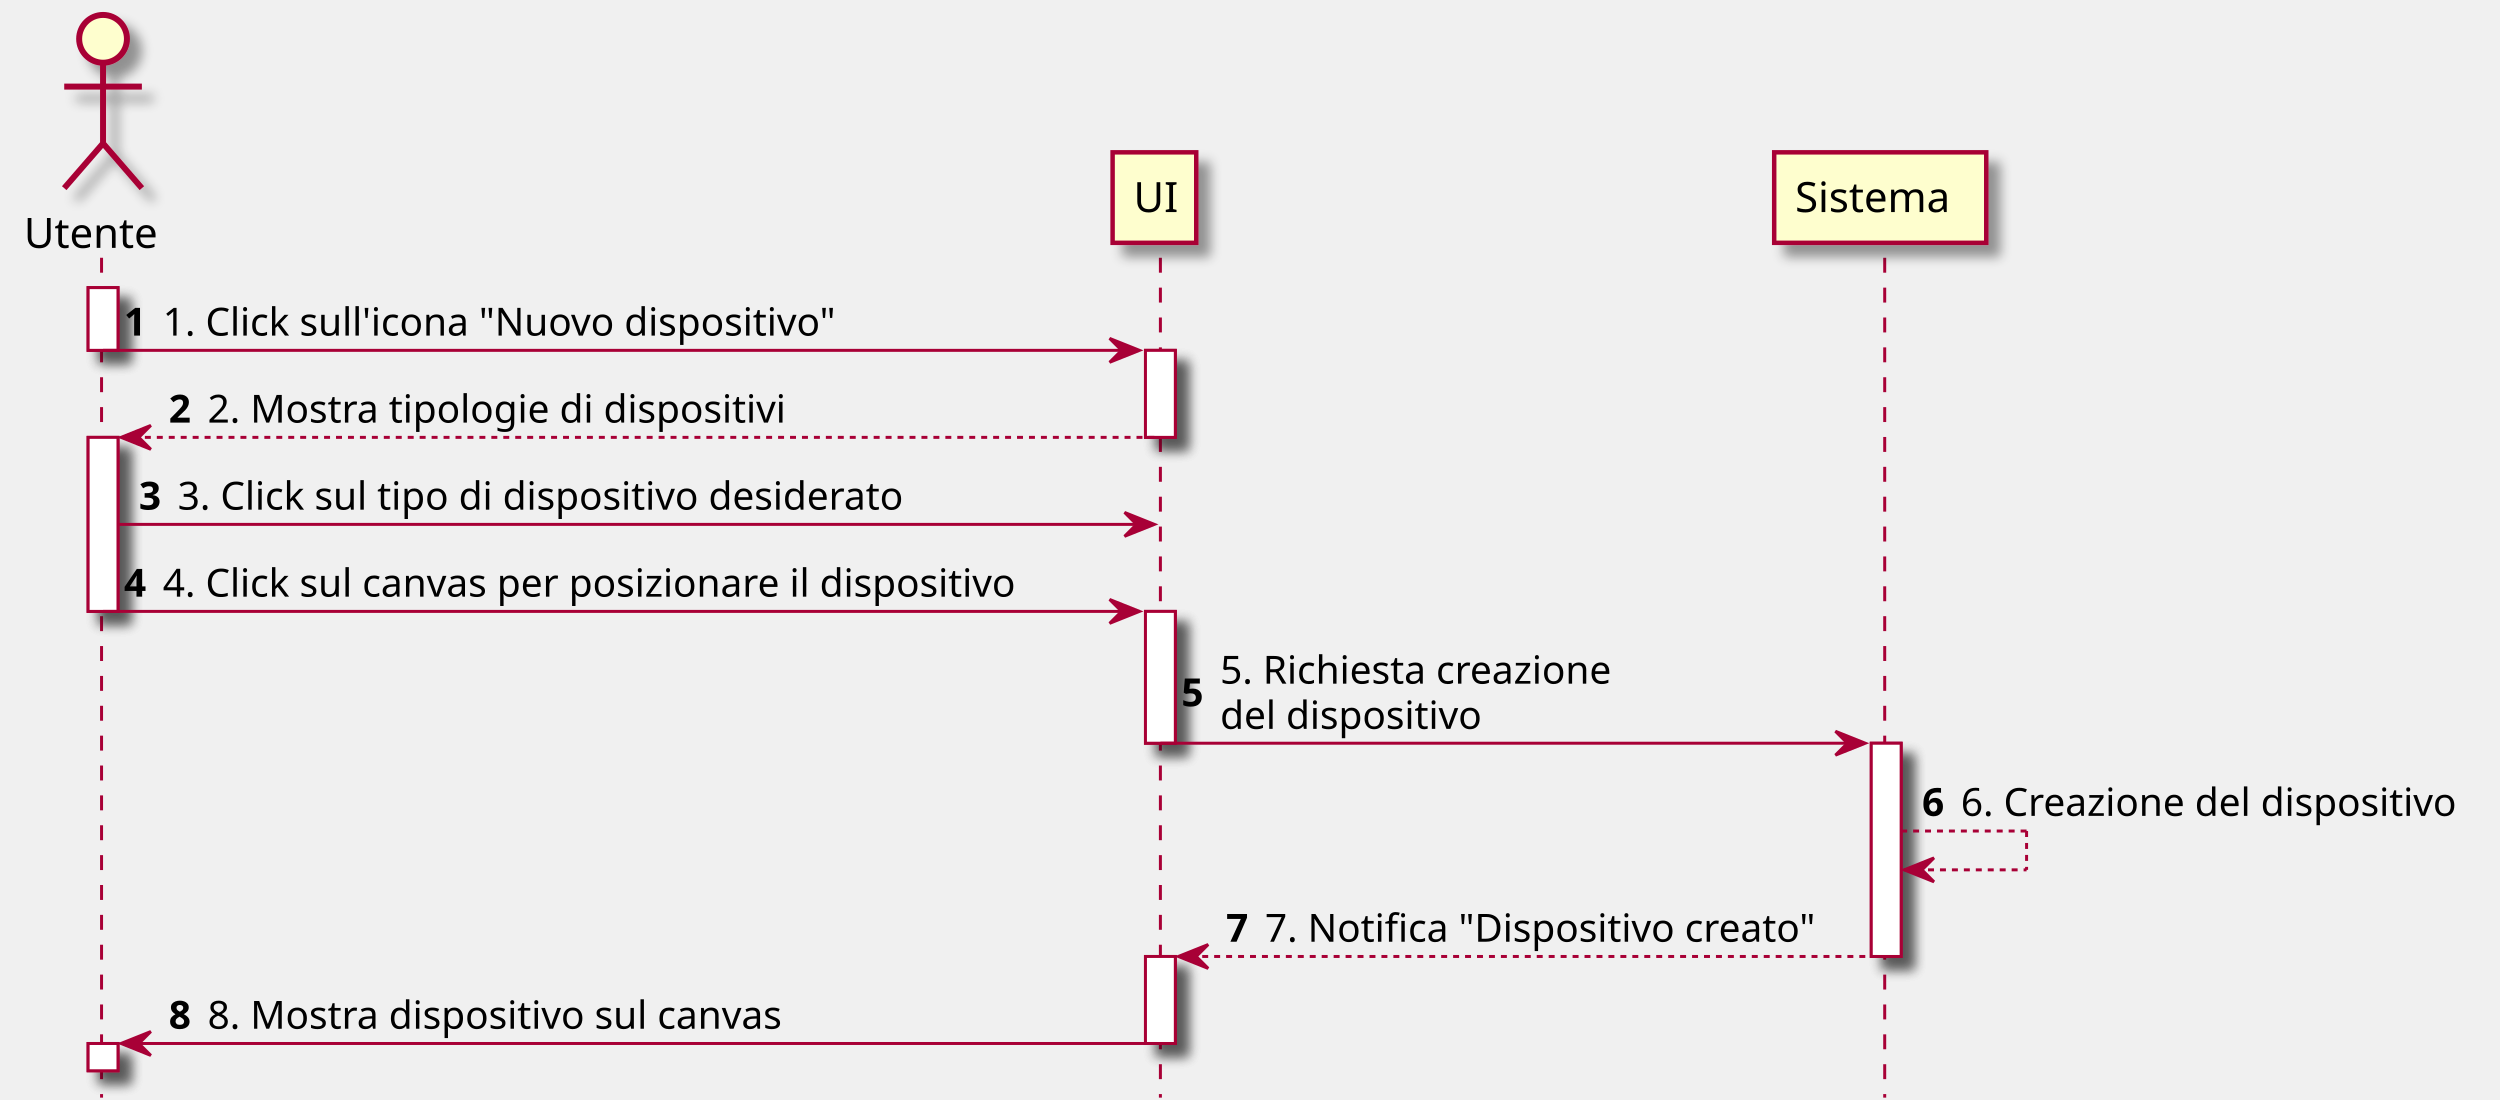
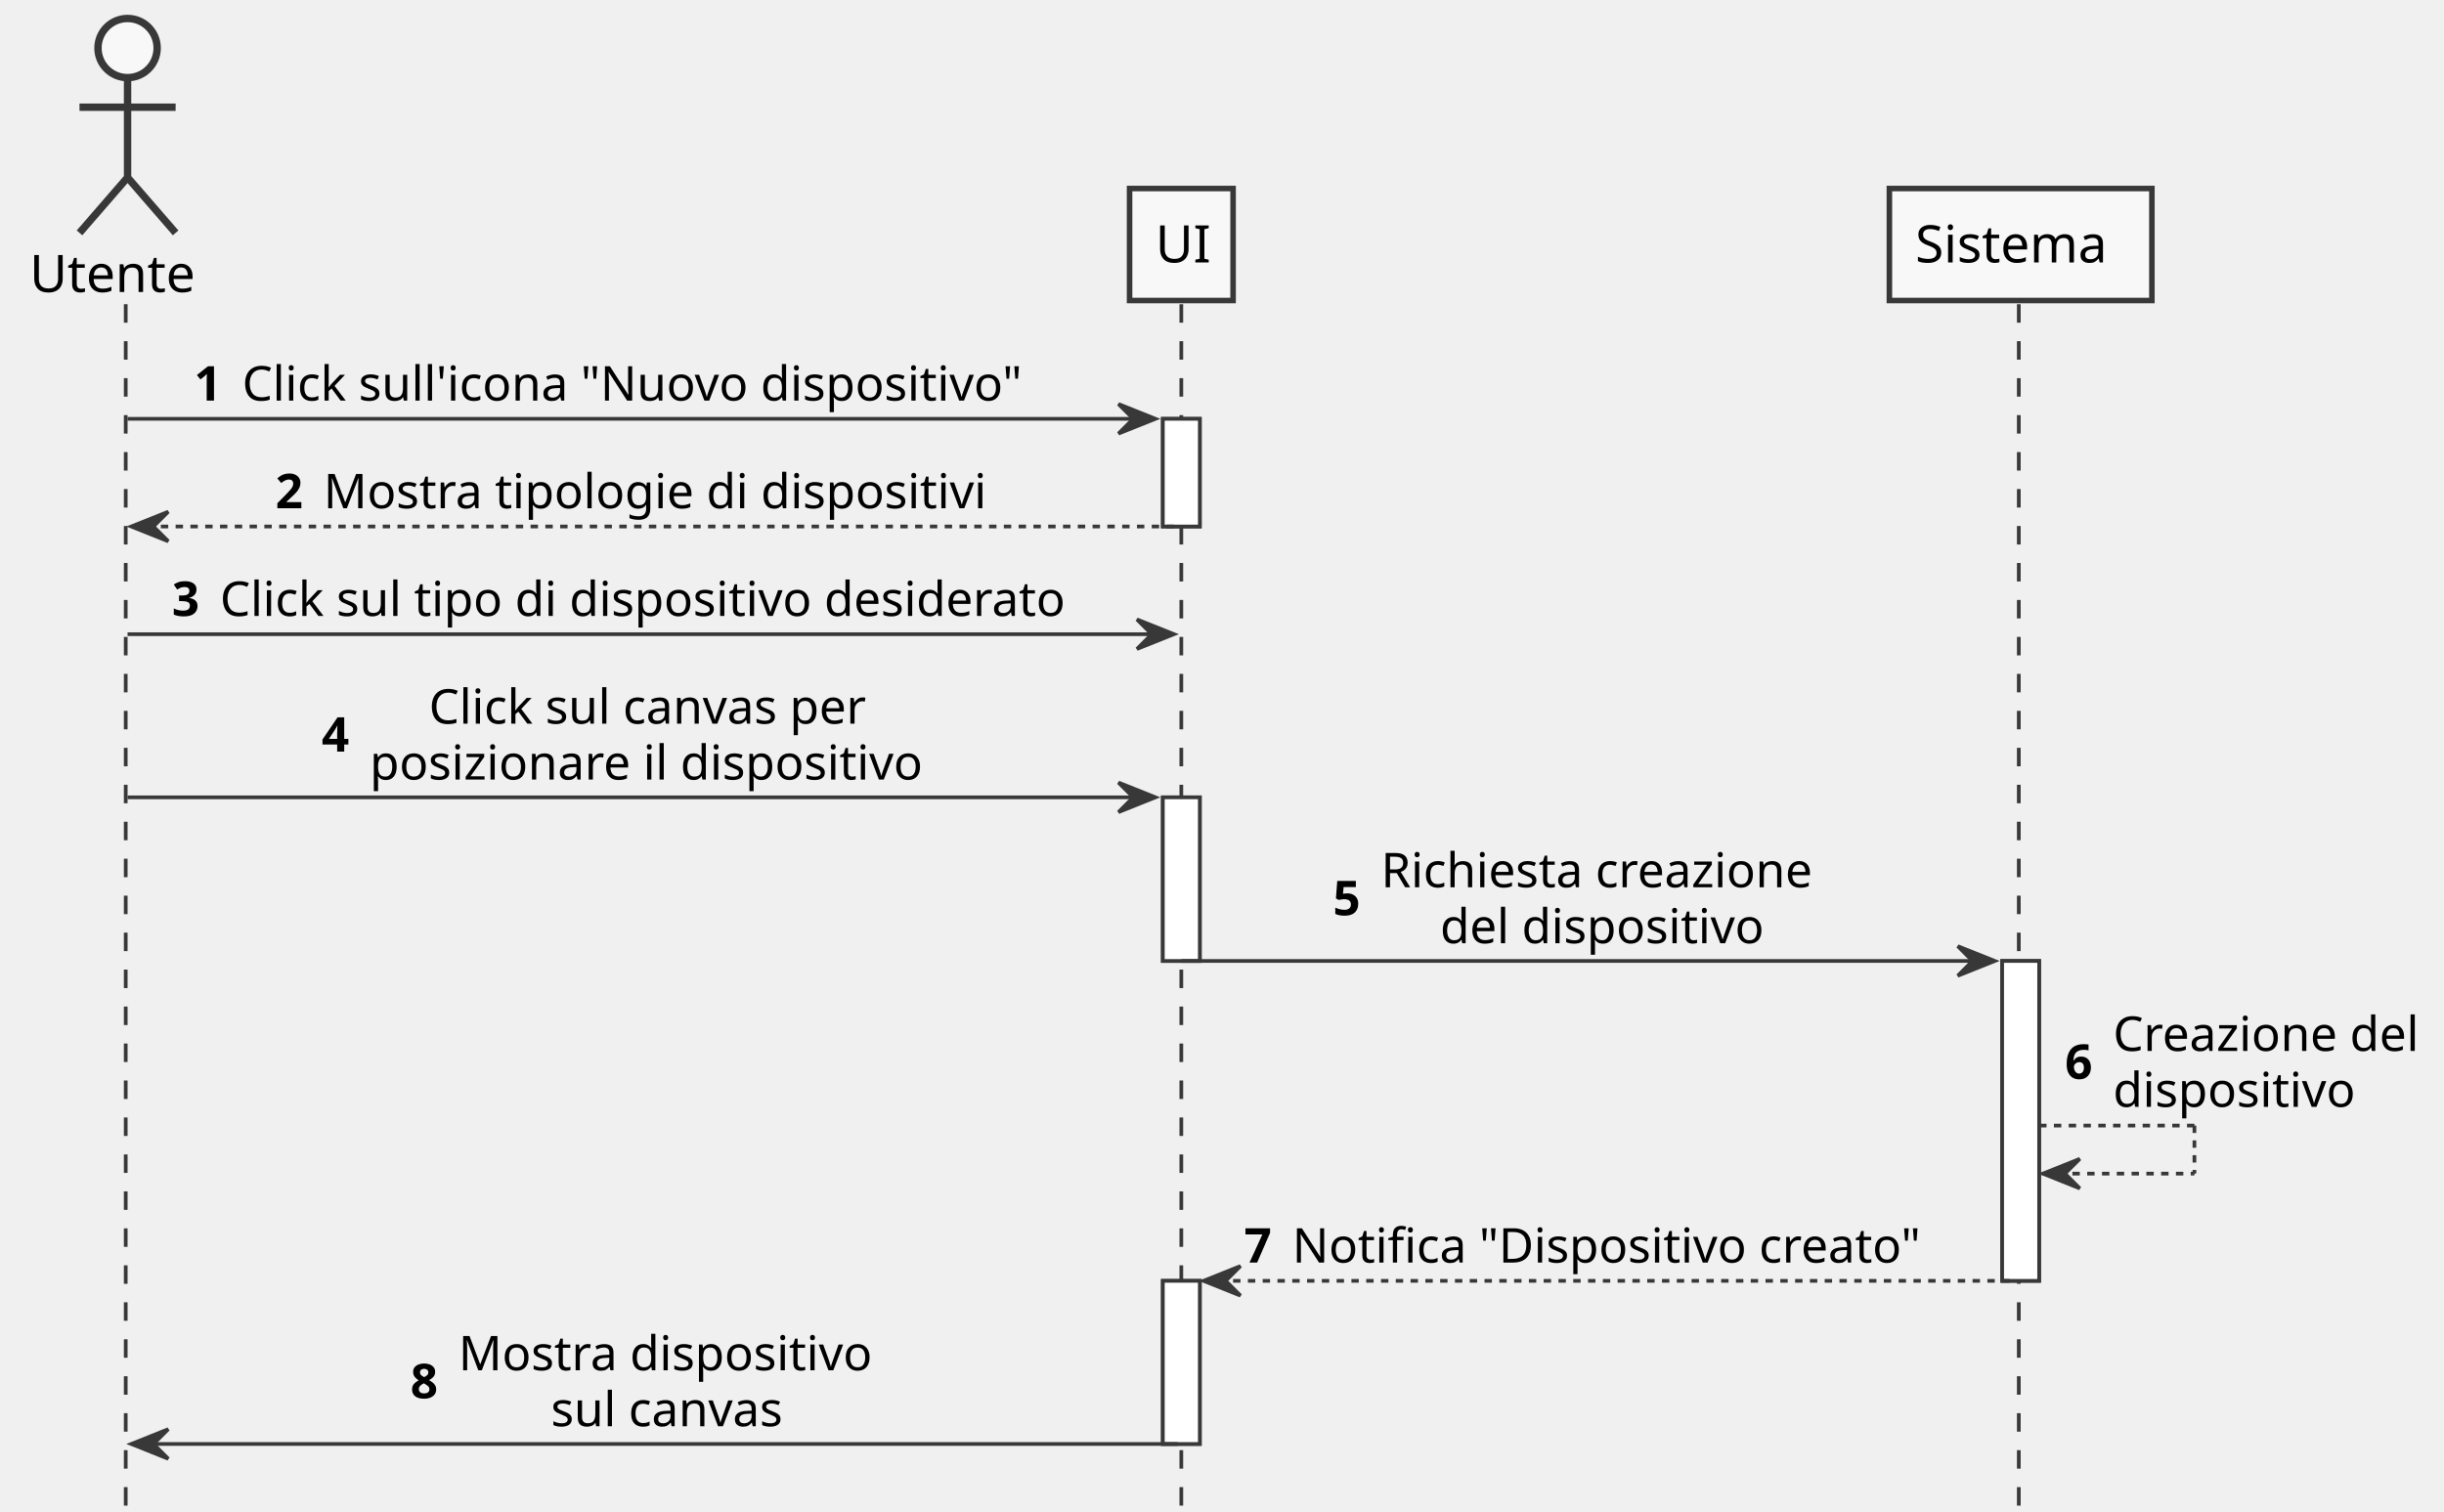
- <svg xmlns="http://www.w3.org/2000/svg" contentScriptType="application/ecmascript" contentStyleType="text/css" height="368px" preserveAspectRatio="none" style="width:837px;height:368px;" version="1.1" viewBox="0 0 837 368" width="837px" zoomAndPan="magnify">
-   <defs>
-     <filter height="300%" id="fne6ctu" width="300%" x="-1" y="-1">
-       <feGaussianBlur result="blurOut" stdDeviation="2.0" />
-       <feColorMatrix in="blurOut" result="blurOut2" type="matrix" values="0 0 0 0 0 0 0 0 0 0 0 0 0 0 0 0 0 0 .4 0" />
-       <feOffset dx="4.0" dy="4.0" in="blurOut2" result="blurOut3" />
-       <feBlend in="SourceGraphic" in2="blurOut3" mode="normal" />
-     </filter>
-   </defs>
+ <svg xmlns="http://www.w3.org/2000/svg" contentScriptType="application/ecmascript" contentStyleType="text/css" height="409px" preserveAspectRatio="none" style="width:661px;height:409px;" version="1.1" viewBox="0 0 661 409" width="661px" zoomAndPan="magnify">
+   <defs />
  <g>
-     <rect fill="#FFFFFF" filter="url(#fne6ctu)" height="21" style="stroke: #A80036; stroke-width: 1.0;" width="10" x="29.5" y="96.297" />
-     <rect fill="#FFFFFF" filter="url(#fne6ctu)" height="58.266" style="stroke: #A80036; stroke-width: 1.0;" width="10" x="29.5" y="146.43" />
-     <rect fill="#FFFFFF" filter="url(#fne6ctu)" height="9.133" style="stroke: #A80036; stroke-width: 1.0;" width="10" x="29.5" y="349.359" />
-     <rect fill="#FFFFFF" filter="url(#fne6ctu)" height="29.133" style="stroke: #A80036; stroke-width: 1.0;" width="10" x="383.5" y="117.297" />
-     <rect fill="#FFFFFF" filter="url(#fne6ctu)" height="44.133" style="stroke: #A80036; stroke-width: 1.0;" width="10" x="383.5" y="204.695" />
-     <rect fill="#FFFFFF" filter="url(#fne6ctu)" height="29.133" style="stroke: #A80036; stroke-width: 1.0;" width="10" x="383.5" y="320.227" />
-     <rect fill="#FFFFFF" filter="url(#fne6ctu)" height="71.398" style="stroke: #A80036; stroke-width: 1.0;" width="10" x="626.5" y="248.828" />
-     <line style="stroke: #A80036; stroke-width: 1.0; stroke-dasharray: 5.0,5.0;" x1="34" x2="34" y1="86.297" y2="367.492" />
-     <line style="stroke: #A80036; stroke-width: 1.0; stroke-dasharray: 5.0,5.0;" x1="388.5" x2="388.5" y1="86.297" y2="367.492" />
-     <line style="stroke: #A80036; stroke-width: 1.0; stroke-dasharray: 5.0,5.0;" x1="631" x2="631" y1="86.297" y2="367.492" />
-     <text fill="#000000" font-family="sans-serif" font-size="14" lengthAdjust="spacingAndGlyphs" textLength="47" x="8" y="82.995">Utente</text>
-     <ellipse cx="34.5" cy="13" fill="#FEFECE" filter="url(#fne6ctu)" rx="8" ry="8" style="stroke: #A80036; stroke-width: 2.0;" />
-     <path d="M34.5,21 L34.5,48 M21.5,29 L47.5,29 M34.5,48 L21.5,63 M34.5,48 L47.5,63 " fill="#FEFECE" filter="url(#fne6ctu)" style="stroke: #A80036; stroke-width: 2.0;" />
-     <rect fill="#FEFECE" filter="url(#fne6ctu)" height="30.297" style="stroke: #A80036; stroke-width: 1.5;" width="28" x="372.5" y="51" />
-     <text fill="#000000" font-family="sans-serif" font-size="14" lengthAdjust="spacingAndGlyphs" textLength="14" x="379.5" y="70.995">UI</text>
-     <rect fill="#FEFECE" filter="url(#fne6ctu)" height="30.297" style="stroke: #A80036; stroke-width: 1.5;" width="71" x="594" y="51" />
-     <text fill="#000000" font-family="sans-serif" font-size="14" lengthAdjust="spacingAndGlyphs" textLength="57" x="601" y="70.995">Sistema</text>
-     <rect fill="#FFFFFF" filter="url(#fne6ctu)" height="21" style="stroke: #A80036; stroke-width: 1.0;" width="10" x="29.5" y="96.297" />
-     <rect fill="#FFFFFF" filter="url(#fne6ctu)" height="58.266" style="stroke: #A80036; stroke-width: 1.0;" width="10" x="29.5" y="146.43" />
-     <rect fill="#FFFFFF" filter="url(#fne6ctu)" height="9.133" style="stroke: #A80036; stroke-width: 1.0;" width="10" x="29.5" y="349.359" />
-     <rect fill="#FFFFFF" filter="url(#fne6ctu)" height="29.133" style="stroke: #A80036; stroke-width: 1.0;" width="10" x="383.5" y="117.297" />
-     <rect fill="#FFFFFF" filter="url(#fne6ctu)" height="44.133" style="stroke: #A80036; stroke-width: 1.0;" width="10" x="383.5" y="204.695" />
-     <rect fill="#FFFFFF" filter="url(#fne6ctu)" height="29.133" style="stroke: #A80036; stroke-width: 1.0;" width="10" x="383.5" y="320.227" />
-     <rect fill="#FFFFFF" filter="url(#fne6ctu)" height="71.398" style="stroke: #A80036; stroke-width: 1.0;" width="10" x="626.5" y="248.828" />
-     <polygon fill="#A80036" points="371.5,113.297,381.5,117.297,371.5,121.297,375.5,117.297" style="stroke: #A80036; stroke-width: 1.0;" />
-     <line style="stroke: #A80036; stroke-width: 1.0;" x1="34.5" x2="377.5" y1="117.297" y2="117.297" />
-     <text fill="#000000" font-family="sans-serif" font-size="13" font-weight="bold" lengthAdjust="spacingAndGlyphs" textLength="9" x="41.5" y="112.364">1</text>
-     <text fill="#000000" font-family="sans-serif" font-size="13" lengthAdjust="spacingAndGlyphs" textLength="247" x="54.5" y="112.364">1. Click sull'icona "Nuovo dispositivo"</text>
-     <polygon fill="#A80036" points="50.5,142.43,40.5,146.43,50.5,150.43,46.5,146.43" style="stroke: #A80036; stroke-width: 1.0;" />
-     <line style="stroke: #A80036; stroke-width: 1.0; stroke-dasharray: 2.0,2.0;" x1="44.5" x2="387.5" y1="146.43" y2="146.43" />
-     <text fill="#000000" font-family="sans-serif" font-size="13" font-weight="bold" lengthAdjust="spacingAndGlyphs" textLength="9" x="56.5" y="141.497">2</text>
-     <text fill="#000000" font-family="sans-serif" font-size="13" lengthAdjust="spacingAndGlyphs" textLength="208" x="69.5" y="141.497">2. Mostra tipologie di dispositivi</text>
-     <polygon fill="#A80036" points="376.5,171.562,386.5,175.562,376.5,179.562,380.5,175.562" style="stroke: #A80036; stroke-width: 1.0;" />
-     <line style="stroke: #A80036; stroke-width: 1.0;" x1="39.5" x2="382.5" y1="175.562" y2="175.562" />
-     <text fill="#000000" font-family="sans-serif" font-size="13" font-weight="bold" lengthAdjust="spacingAndGlyphs" textLength="9" x="46.5" y="170.629">3</text>
-     <text fill="#000000" font-family="sans-serif" font-size="13" lengthAdjust="spacingAndGlyphs" textLength="264" x="59.5" y="170.629">3. Click sul tipo di dispositivo desiderato</text>
-     <polygon fill="#A80036" points="371.5,200.695,381.5,204.695,371.5,208.695,375.5,204.695" style="stroke: #A80036; stroke-width: 1.0;" />
-     <line style="stroke: #A80036; stroke-width: 1.0;" x1="34.5" x2="377.5" y1="204.695" y2="204.695" />
-     <text fill="#000000" font-family="sans-serif" font-size="13" font-weight="bold" lengthAdjust="spacingAndGlyphs" textLength="9" x="41.5" y="199.762">4</text>
-     <text fill="#000000" font-family="sans-serif" font-size="13" lengthAdjust="spacingAndGlyphs" textLength="312" x="54.5" y="199.762">4. Click sul canvas per posizionare il dispositivo</text>
-     <polygon fill="#A80036" points="614.5,244.828,624.5,248.828,614.5,252.828,618.5,248.828" style="stroke: #A80036; stroke-width: 1.0;" />
-     <line style="stroke: #A80036; stroke-width: 1.0;" x1="388.5" x2="620.5" y1="248.828" y2="248.828" />
-     <text fill="#000000" font-family="sans-serif" font-size="13" font-weight="bold" lengthAdjust="spacingAndGlyphs" textLength="9" x="395.5" y="236.461">5</text>
-     <text fill="#000000" font-family="sans-serif" font-size="13" lengthAdjust="spacingAndGlyphs" textLength="143" x="408.5" y="228.895">5. Richiesta creazione</text>
-     <text fill="#000000" font-family="sans-serif" font-size="13" lengthAdjust="spacingAndGlyphs" textLength="95" x="408.5" y="244.028">del dispositivo</text>
-     <line style="stroke: #A80036; stroke-width: 1.0; stroke-dasharray: 2.0,2.0;" x1="636.5" x2="678.5" y1="278.227" y2="278.227" />
-     <line style="stroke: #A80036; stroke-width: 1.0; stroke-dasharray: 2.0,2.0;" x1="678.5" x2="678.5" y1="278.227" y2="291.227" />
-     <line style="stroke: #A80036; stroke-width: 1.0; stroke-dasharray: 2.0,2.0;" x1="637.5" x2="678.5" y1="291.227" y2="291.227" />
-     <polygon fill="#A80036" points="647.5,287.227,637.5,291.227,647.5,295.227,643.5,291.227" style="stroke: #A80036; stroke-width: 1.0;" />
-     <text fill="#000000" font-family="sans-serif" font-size="13" font-weight="bold" lengthAdjust="spacingAndGlyphs" textLength="9" x="643.5" y="273.161">6</text>
-     <text fill="#000000" font-family="sans-serif" font-size="13" lengthAdjust="spacingAndGlyphs" textLength="180" x="656.5" y="273.161">6. Creazione del dispositivo</text>
-     <polygon fill="#A80036" points="404.5,316.227,394.5,320.227,404.5,324.227,400.5,320.227" style="stroke: #A80036; stroke-width: 1.0;" />
-     <line style="stroke: #A80036; stroke-width: 1.0; stroke-dasharray: 2.0,2.0;" x1="398.5" x2="630.5" y1="320.227" y2="320.227" />
-     <text fill="#000000" font-family="sans-serif" font-size="13" font-weight="bold" lengthAdjust="spacingAndGlyphs" textLength="9" x="410.5" y="315.293">7</text>
-     <text fill="#000000" font-family="sans-serif" font-size="13" lengthAdjust="spacingAndGlyphs" textLength="201" x="423.5" y="315.293">7. Notifica "Dispositivo creato"</text>
-     <polygon fill="#A80036" points="50.5,345.359,40.5,349.359,50.5,353.359,46.5,349.359" style="stroke: #A80036; stroke-width: 1.0;" />
-     <line style="stroke: #A80036; stroke-width: 1.0;" x1="44.5" x2="387.5" y1="349.359" y2="349.359" />
-     <text fill="#000000" font-family="sans-serif" font-size="13" font-weight="bold" lengthAdjust="spacingAndGlyphs" textLength="9" x="56.5" y="344.426">8</text>
-     <text fill="#000000" font-family="sans-serif" font-size="13" lengthAdjust="spacingAndGlyphs" textLength="208" x="69.5" y="344.426">8. Mostra dispositivo sul canvas</text>
+     <rect fill="#FFFFFF" height="29.133" style="stroke: #383838; stroke-width: 1.0;" width="10" x="314.5" y="113.297" />
+     <rect fill="#FFFFFF" height="44.266" style="stroke: #383838; stroke-width: 1.0;" width="10" x="314.5" y="215.695" />
+     <rect fill="#FFFFFF" height="44.133" style="stroke: #383838; stroke-width: 1.0;" width="10" x="314.5" y="346.492" />
+     <rect fill="#FFFFFF" height="86.531" style="stroke: #383838; stroke-width: 1.0;" width="10" x="541.5" y="259.961" />
+     <line style="stroke: #383838; stroke-width: 1.0; stroke-dasharray: 5.0,5.0;" x1="34" x2="34" y1="82.297" y2="408.891" />
+     <line style="stroke: #383838; stroke-width: 1.0; stroke-dasharray: 5.0,5.0;" x1="319.5" x2="319.5" y1="82.297" y2="408.891" />
+     <line style="stroke: #383838; stroke-width: 1.0; stroke-dasharray: 5.0,5.0;" x1="546" x2="546" y1="82.297" y2="408.891" />
+     <text fill="#000000" font-family="sans-serif" font-size="14" lengthAdjust="spacingAndGlyphs" textLength="47" x="8" y="78.995">Utente</text>
+     <ellipse cx="34.5" cy="13" fill="#F8F8F8" rx="8" ry="8" style="stroke: #383838; stroke-width: 2.0;" />
+     <path d="M34.5,21 L34.5,48 M21.5,29 L47.5,29 M34.5,48 L21.5,63 M34.5,48 L47.5,63 " fill="#F8F8F8" style="stroke: #383838; stroke-width: 2.0;" />
+     <rect fill="#F8F8F8" height="30.297" style="stroke: #383838; stroke-width: 1.5;" width="28" x="305.5" y="51" />
+     <text fill="#000000" font-family="sans-serif" font-size="14" lengthAdjust="spacingAndGlyphs" textLength="14" x="312.5" y="70.995">UI</text>
+     <rect fill="#F8F8F8" height="30.297" style="stroke: #383838; stroke-width: 1.5;" width="71" x="511" y="51" />
+     <text fill="#000000" font-family="sans-serif" font-size="14" lengthAdjust="spacingAndGlyphs" textLength="57" x="518" y="70.995">Sistema</text>
+     <rect fill="#FFFFFF" height="29.133" style="stroke: #383838; stroke-width: 1.0;" width="10" x="314.5" y="113.297" />
+     <rect fill="#FFFFFF" height="44.266" style="stroke: #383838; stroke-width: 1.0;" width="10" x="314.5" y="215.695" />
+     <rect fill="#FFFFFF" height="44.133" style="stroke: #383838; stroke-width: 1.0;" width="10" x="314.5" y="346.492" />
+     <rect fill="#FFFFFF" height="86.531" style="stroke: #383838; stroke-width: 1.0;" width="10" x="541.5" y="259.961" />
+     <polygon fill="#383838" points="302.5,109.297,312.5,113.297,302.5,117.297,306.5,113.297" style="stroke: #383838; stroke-width: 1.0;" />
+     <line style="stroke: #383838; stroke-width: 1.0;" x1="34.5" x2="308.5" y1="113.297" y2="113.297" />
+     <text fill="#000000" font-family="sans-serif" font-size="13" font-weight="bold" lengthAdjust="spacingAndGlyphs" textLength="9" x="52.5" y="108.364">1</text>
+     <text fill="#000000" font-family="sans-serif" font-size="13" lengthAdjust="spacingAndGlyphs" textLength="231" x="65.5" y="108.364">Click sull'icona "Nuovo dispositivo"</text>
+     <polygon fill="#383838" points="45.5,138.43,35.5,142.43,45.5,146.43,41.5,142.43" style="stroke: #383838; stroke-width: 1.0;" />
+     <line style="stroke: #383838; stroke-width: 1.0; stroke-dasharray: 2.0,2.0;" x1="39.5" x2="318.5" y1="142.43" y2="142.43" />
+     <text fill="#000000" font-family="sans-serif" font-size="13" font-weight="bold" lengthAdjust="spacingAndGlyphs" textLength="9" x="74.5" y="137.497">2</text>
+     <text fill="#000000" font-family="sans-serif" font-size="13" lengthAdjust="spacingAndGlyphs" textLength="192" x="87.5" y="137.497">Mostra tipologie di dispositivi</text>
+     <polygon fill="#383838" points="307.5,167.562,317.5,171.562,307.5,175.562,311.5,171.562" style="stroke: #383838; stroke-width: 1.0;" />
+     <line style="stroke: #383838; stroke-width: 1.0;" x1="34.5" x2="313.5" y1="171.562" y2="171.562" />
+     <text fill="#000000" font-family="sans-serif" font-size="13" font-weight="bold" lengthAdjust="spacingAndGlyphs" textLength="9" x="46.5" y="166.629">3</text>
+     <text fill="#000000" font-family="sans-serif" font-size="13" lengthAdjust="spacingAndGlyphs" textLength="248" x="59.5" y="166.629">Click sul tipo di dispositivo desiderato</text>
+     <polygon fill="#383838" points="302.5,211.695,312.5,215.695,302.5,219.695,306.5,215.695" style="stroke: #383838; stroke-width: 1.0;" />
+     <line style="stroke: #383838; stroke-width: 1.0;" x1="34.5" x2="308.5" y1="215.695" y2="215.695" />
+     <text fill="#000000" font-family="sans-serif" font-size="13" font-weight="bold" lengthAdjust="spacingAndGlyphs" textLength="9" x="87" y="203.329">4</text>
+     <text fill="#000000" font-family="sans-serif" font-size="13" lengthAdjust="spacingAndGlyphs" textLength="130" x="116" y="195.762">Click sul canvas per</text>
+     <text fill="#000000" font-family="sans-serif" font-size="13" lengthAdjust="spacingAndGlyphs" textLength="162" x="100" y="210.895">posizionare il dispositivo</text>
+     <polygon fill="#383838" points="529.5,255.961,539.5,259.961,529.5,263.961,533.5,259.961" style="stroke: #383838; stroke-width: 1.0;" />
+     <line style="stroke: #383838; stroke-width: 1.0;" x1="319.5" x2="535.5" y1="259.961" y2="259.961" />
+     <text fill="#000000" font-family="sans-serif" font-size="13" font-weight="bold" lengthAdjust="spacingAndGlyphs" textLength="9" x="360.5" y="247.594">5</text>
+     <text fill="#000000" font-family="sans-serif" font-size="13" lengthAdjust="spacingAndGlyphs" textLength="127" x="373.5" y="240.028">Richiesta creazione</text>
+     <text fill="#000000" font-family="sans-serif" font-size="13" lengthAdjust="spacingAndGlyphs" textLength="95" x="389.5" y="255.161">del dispositivo</text>
+     <line style="stroke: #383838; stroke-width: 1.0; stroke-dasharray: 2.0,2.0;" x1="551.5" x2="593.5" y1="304.492" y2="304.492" />
+     <line style="stroke: #383838; stroke-width: 1.0; stroke-dasharray: 2.0,2.0;" x1="593.5" x2="593.5" y1="304.492" y2="317.492" />
+     <line style="stroke: #383838; stroke-width: 1.0; stroke-dasharray: 2.0,2.0;" x1="552.5" x2="593.5" y1="317.492" y2="317.492" />
+     <polygon fill="#383838" points="562.5,313.492,552.5,317.492,562.5,321.492,558.5,317.492" style="stroke: #383838; stroke-width: 1.0;" />
+     <text fill="#000000" font-family="sans-serif" font-size="13" font-weight="bold" lengthAdjust="spacingAndGlyphs" textLength="9" x="558.5" y="291.86">6</text>
+     <text fill="#000000" font-family="sans-serif" font-size="13" lengthAdjust="spacingAndGlyphs" textLength="89" x="571.5" y="284.293">Creazione del</text>
+     <text fill="#000000" font-family="sans-serif" font-size="13" lengthAdjust="spacingAndGlyphs" textLength="71" x="571.5" y="299.426">dispositivo</text>
+     <polygon fill="#383838" points="335.5,342.492,325.5,346.492,335.5,350.492,331.5,346.492" style="stroke: #383838; stroke-width: 1.0;" />
+     <line style="stroke: #383838; stroke-width: 1.0; stroke-dasharray: 2.0,2.0;" x1="329.5" x2="545.5" y1="346.492" y2="346.492" />
+     <text fill="#000000" font-family="sans-serif" font-size="13" font-weight="bold" lengthAdjust="spacingAndGlyphs" textLength="9" x="336.5" y="341.559">7</text>
+     <text fill="#000000" font-family="sans-serif" font-size="13" lengthAdjust="spacingAndGlyphs" textLength="185" x="349.5" y="341.559">Notifica "Dispositivo creato"</text>
+     <polygon fill="#383838" points="45.5,386.625,35.5,390.625,45.5,394.625,41.5,390.625" style="stroke: #383838; stroke-width: 1.0;" />
+     <line style="stroke: #383838; stroke-width: 1.0;" x1="39.5" x2="318.5" y1="390.625" y2="390.625" />
+     <text fill="#000000" font-family="sans-serif" font-size="13" font-weight="bold" lengthAdjust="spacingAndGlyphs" textLength="9" x="111" y="378.258">8</text>
+     <text fill="#000000" font-family="sans-serif" font-size="13" lengthAdjust="spacingAndGlyphs" textLength="119" x="124" y="370.692">Mostra dispositivo</text>
+     <text fill="#000000" font-family="sans-serif" font-size="13" lengthAdjust="spacingAndGlyphs" textLength="69" x="149" y="385.825">sul canvas</text>
  </g>
</svg>
